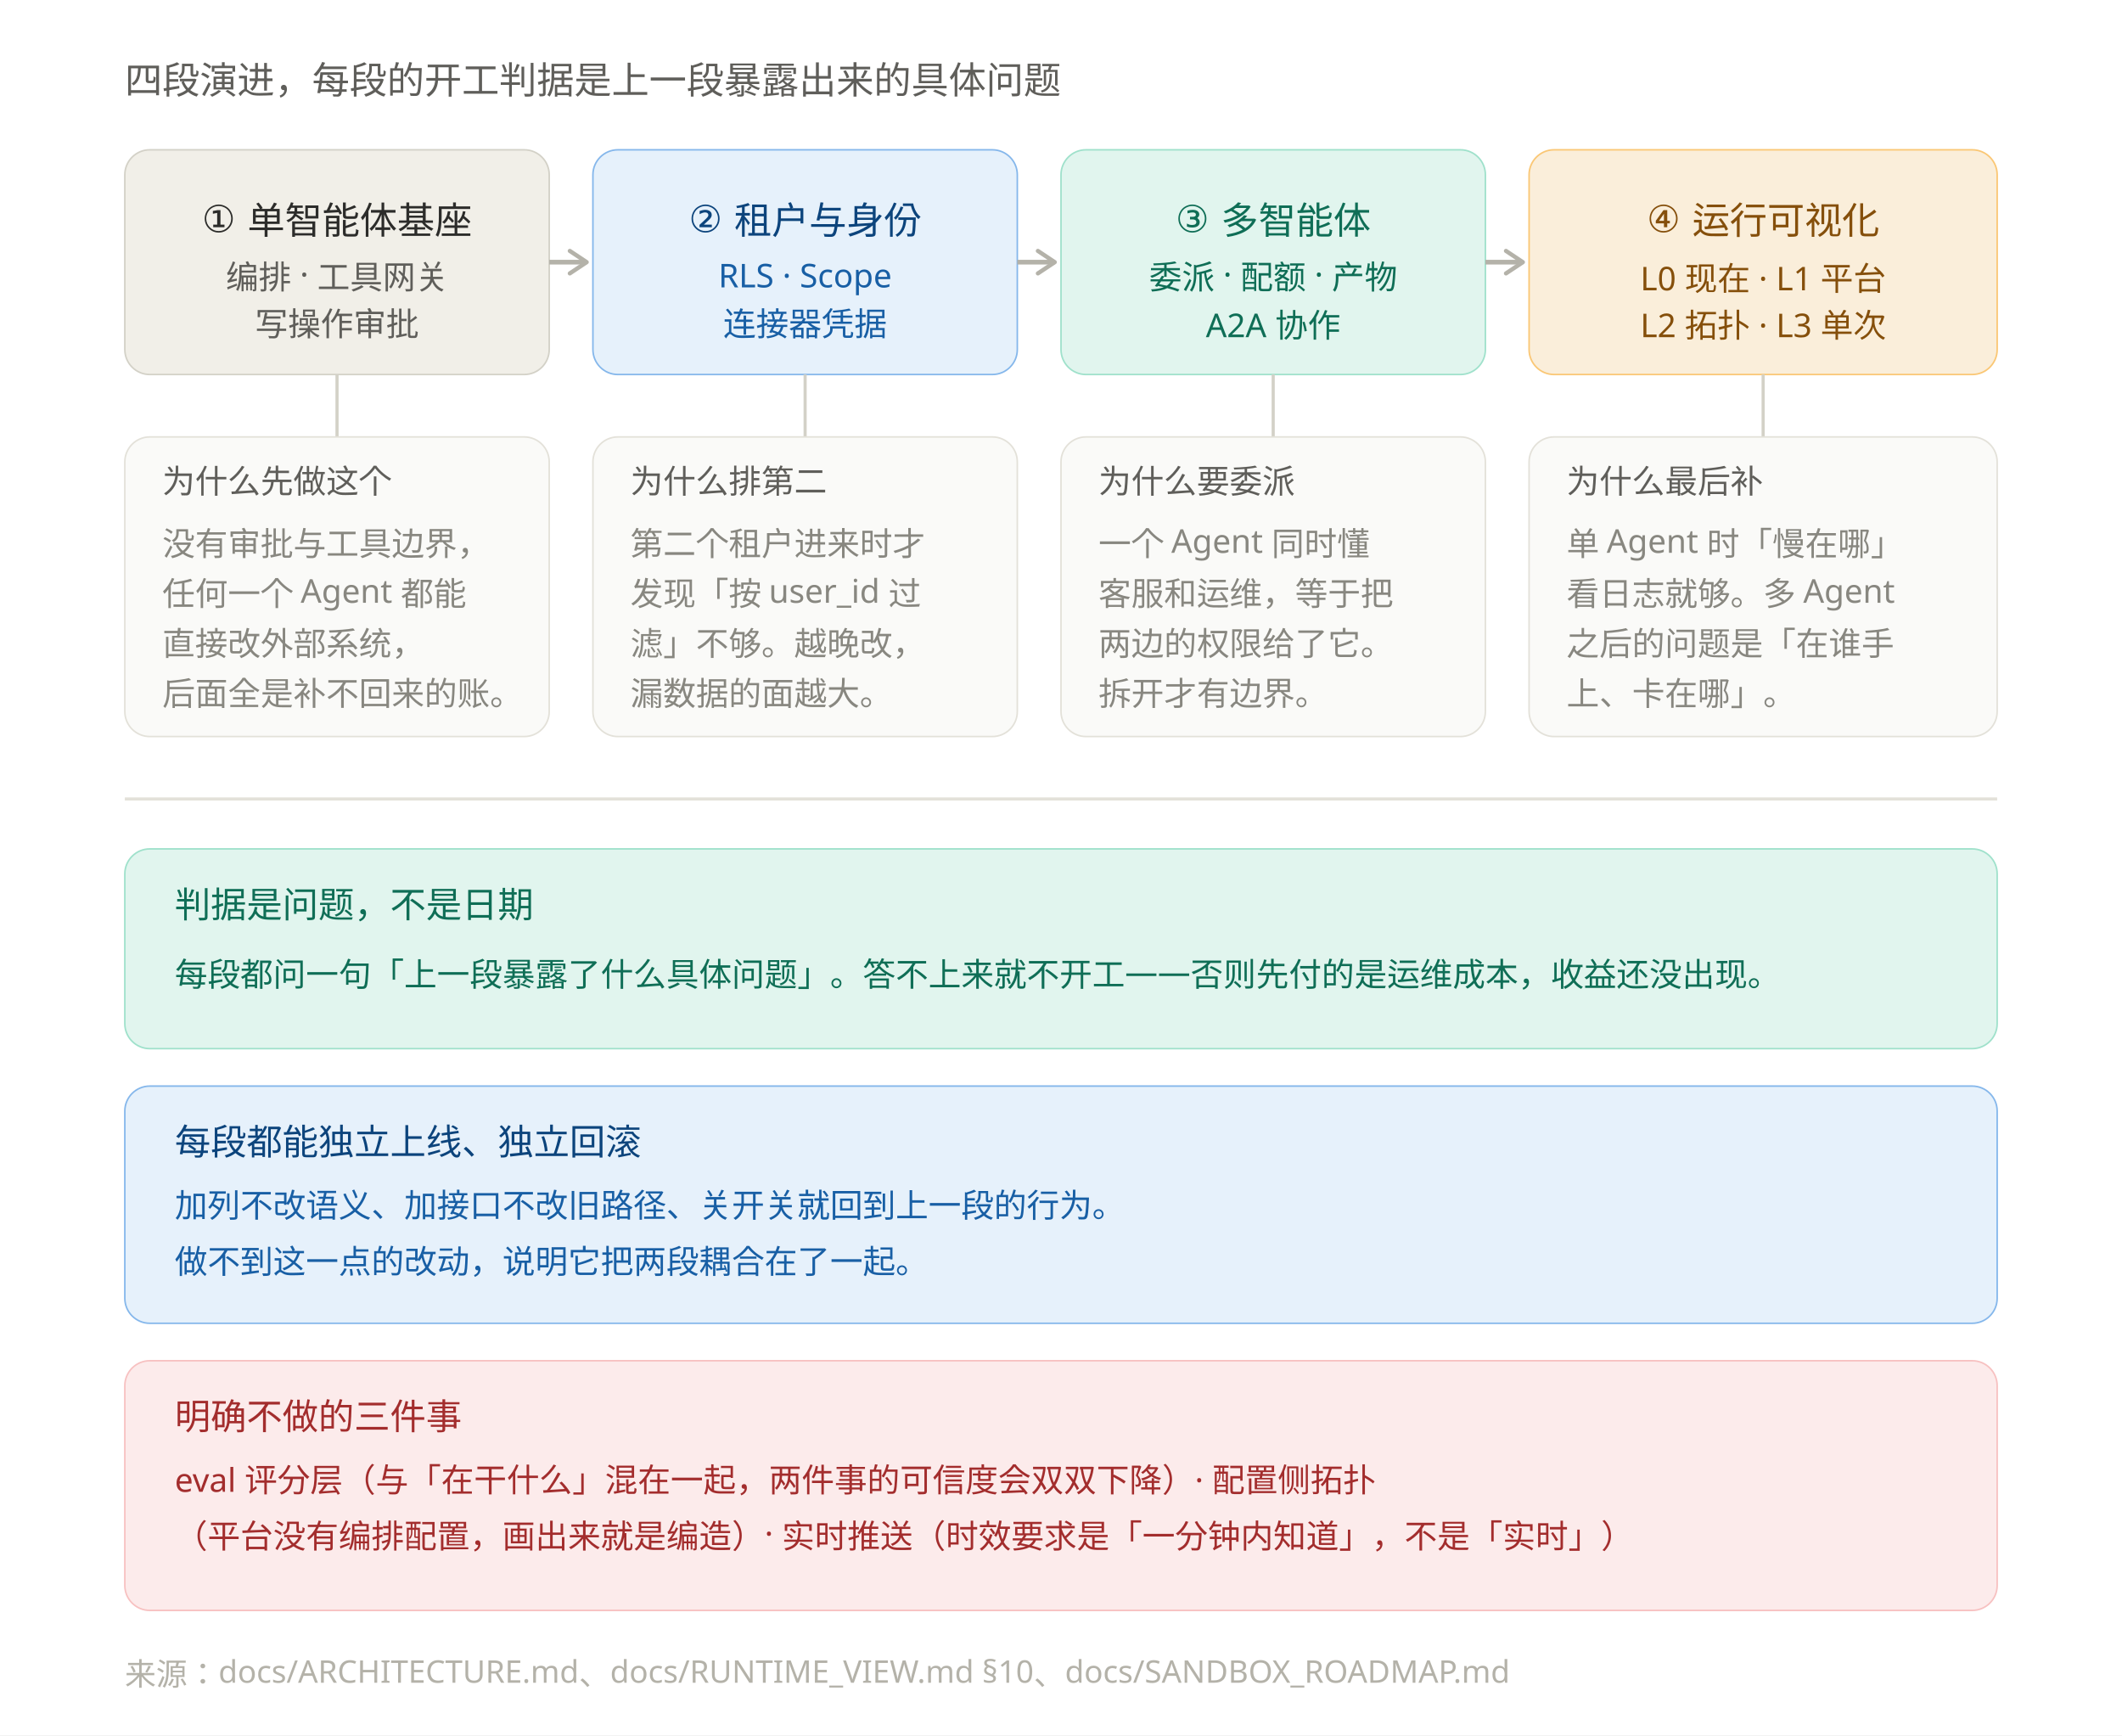
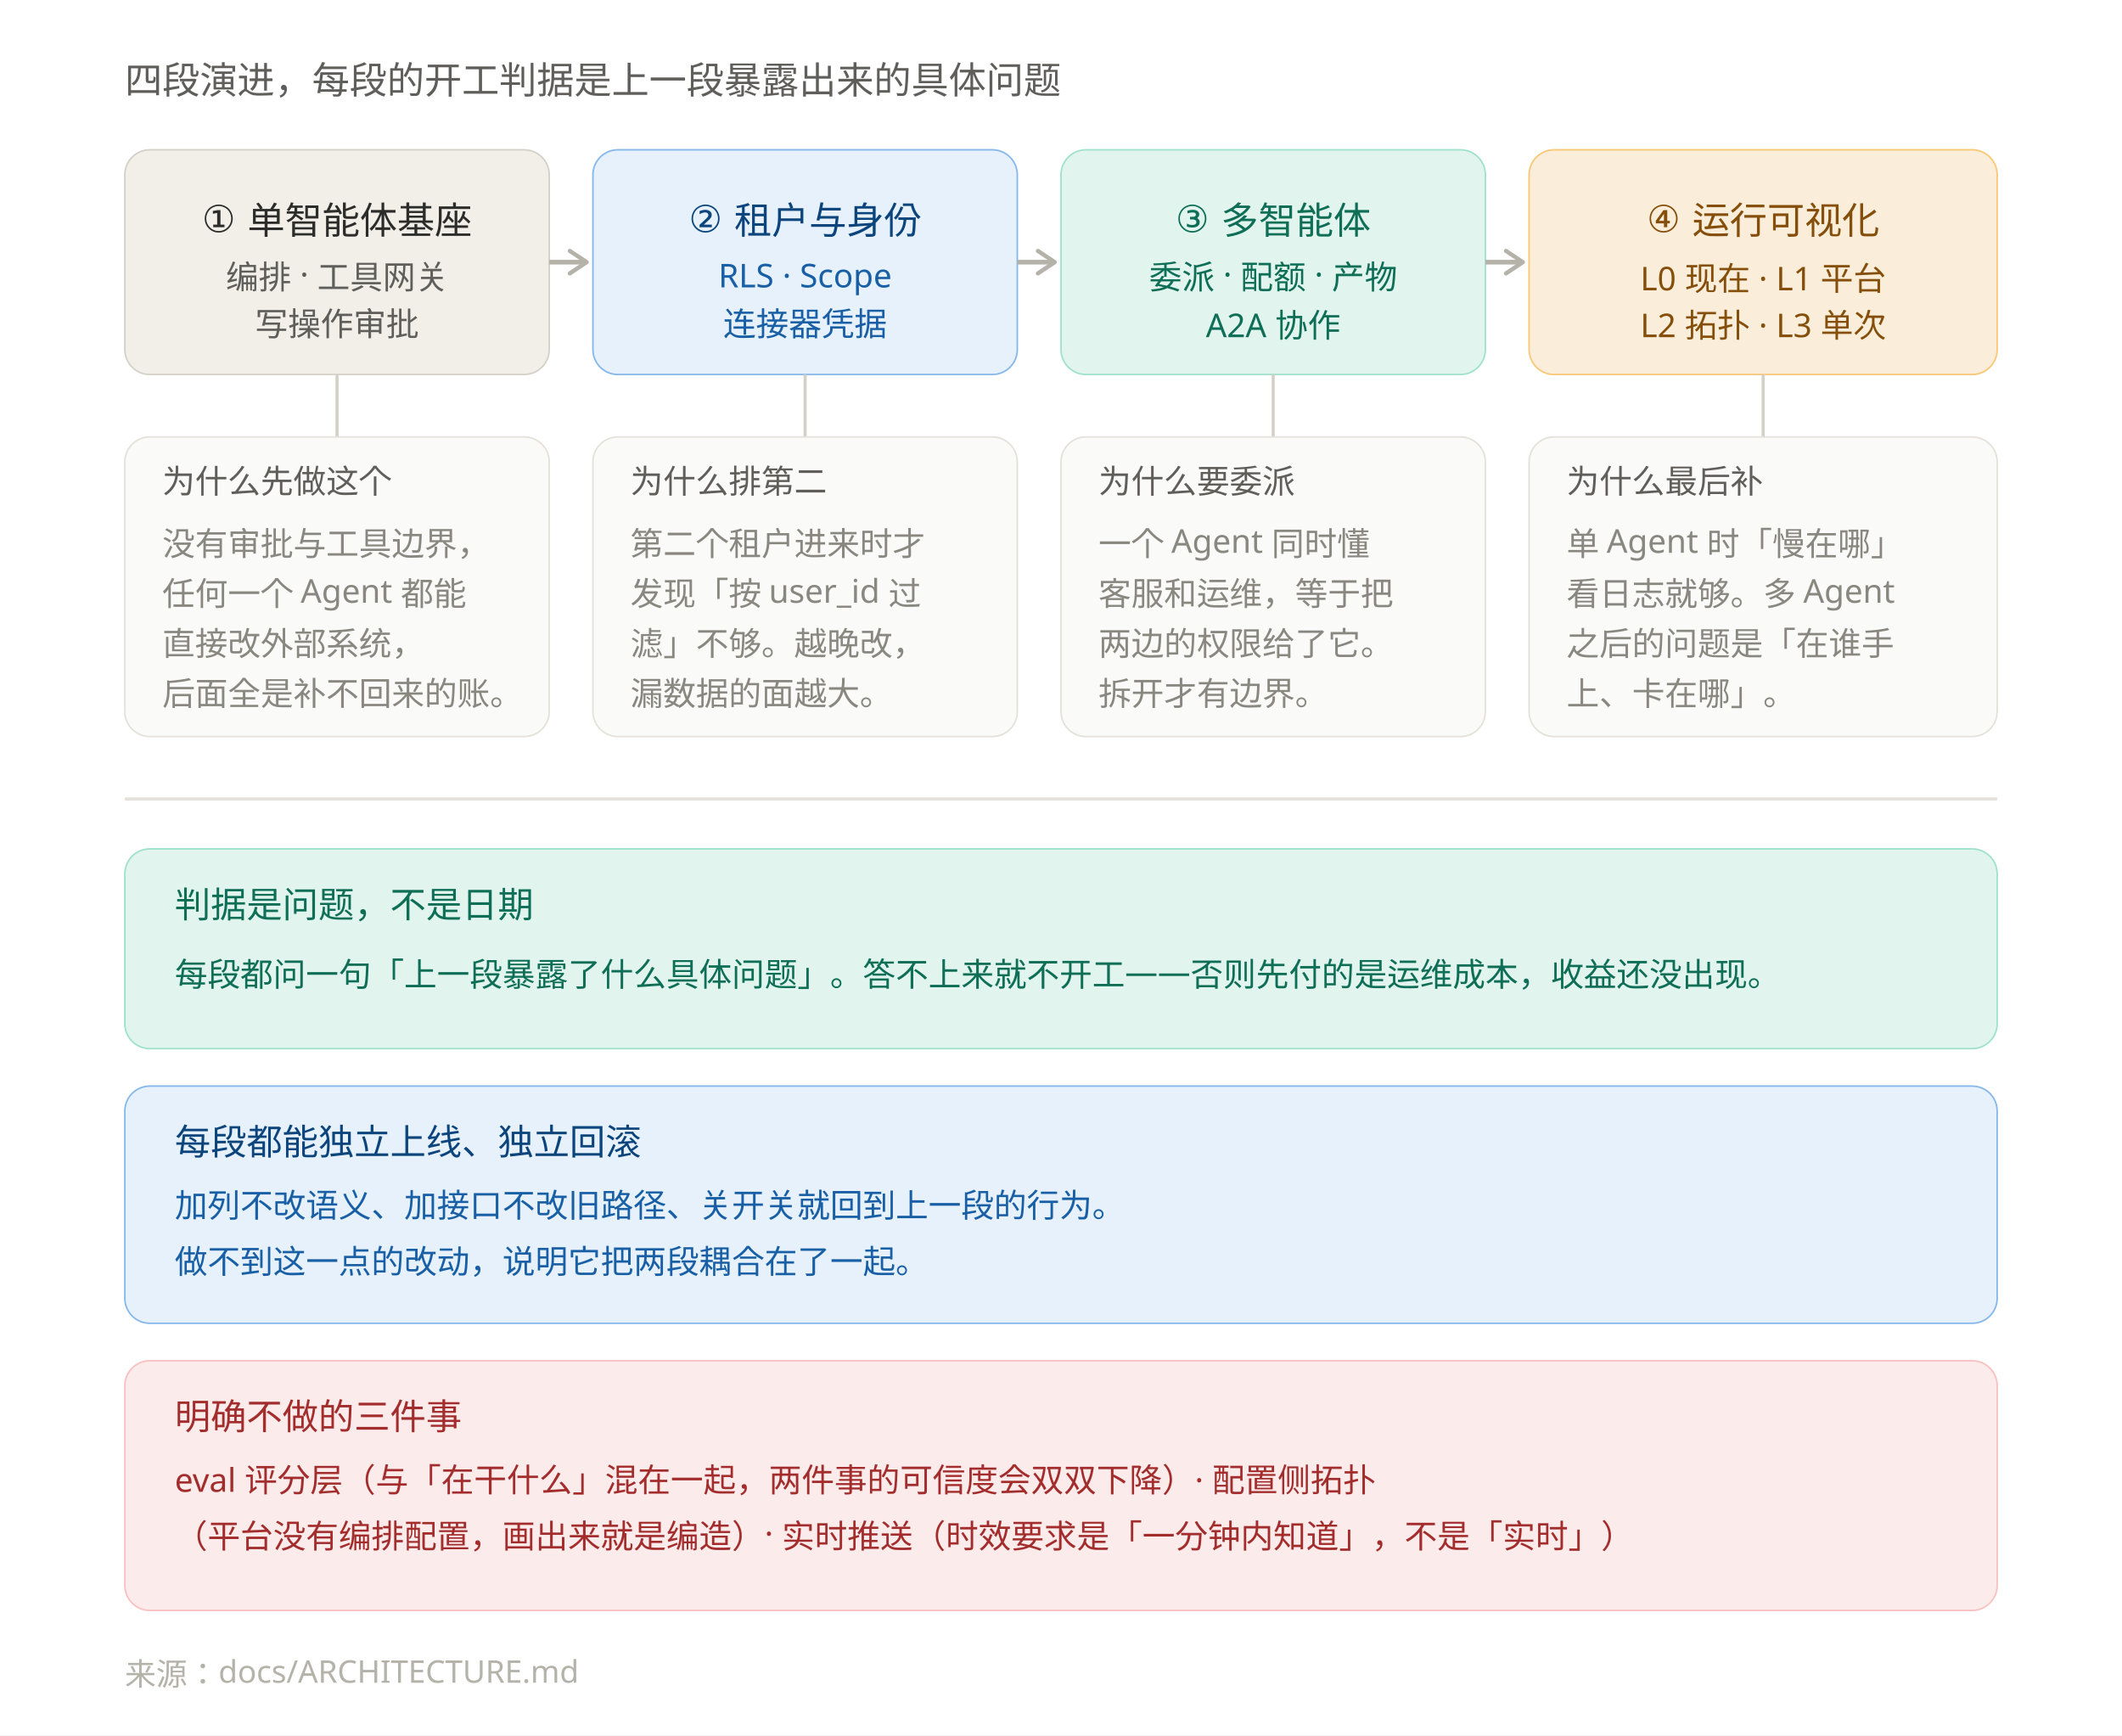
<svg xmlns="http://www.w3.org/2000/svg" viewBox="0 0 680 556" width="680" height="556" role="img" font-family="'PingFang SC','Microsoft YaHei',system-ui,sans-serif">
  <defs>
    <marker id="arrow" viewBox="0 0 10 10" refX="8" refY="5" markerWidth="6" markerHeight="6" orient="auto-start-reverse">
      <path d="M2 1L8 5L2 9" fill="none" stroke="context-stroke" stroke-width="1.5" stroke-linecap="round" stroke-linejoin="round" />
    </marker>
  </defs>
  <rect width="680" height="556" fill="#FFFFFF" />
  <text x="40" y="30" font-size="12" fill="#5F5E5A">四段演进，每段的开工判据是上一段暴露出来的具体问题</text>
  <rect x="40" y="48" width="136" height="72" rx="8" fill="#F1EFE8" stroke="#D3D1C7" stroke-width="0.5" />
  <text x="108" y="68" text-anchor="middle" dominant-baseline="central" font-size="12" fill="#2C2C2A">① 单智能体基座</text>
  <text x="108" y="88" text-anchor="middle" dominant-baseline="central" font-size="10.5" fill="#5F5E5A">编排 · 工具网关</text>
  <text x="108" y="103" text-anchor="middle" dominant-baseline="central" font-size="10.5" fill="#5F5E5A">写操作审批</text>
  <path d="M176 84 H188" fill="none" stroke="#B4B2A9" stroke-width="1.5" marker-end="url(#arrow)" />
  <rect x="190" y="48" width="136" height="72" rx="8" fill="#E6F1FB" stroke="#85B7EB" stroke-width="0.5" />
  <text x="258" y="68" text-anchor="middle" dominant-baseline="central" font-size="12" fill="#0C447C">② 租户与身份</text>
  <text x="258" y="88" text-anchor="middle" dominant-baseline="central" font-size="10.5" fill="#185FA5">RLS · Scope</text>
  <text x="258" y="103" text-anchor="middle" dominant-baseline="central" font-size="10.5" fill="#185FA5">连接器凭据</text>
  <path d="M326 84 H338" fill="none" stroke="#B4B2A9" stroke-width="1.5" marker-end="url(#arrow)" />
  <rect x="340" y="48" width="136" height="72" rx="8" fill="#E1F5EE" stroke="#9FE1CB" stroke-width="0.5" />
  <text x="408" y="68" text-anchor="middle" dominant-baseline="central" font-size="12" fill="#0F6E56">③ 多智能体</text>
  <text x="408" y="88" text-anchor="middle" dominant-baseline="central" font-size="10.5" fill="#0F6E56">委派 · 配额 · 产物</text>
  <text x="408" y="103" text-anchor="middle" dominant-baseline="central" font-size="10.5" fill="#0F6E56">A2A 协作</text>
  <path d="M476 84 H488" fill="none" stroke="#B4B2A9" stroke-width="1.5" marker-end="url(#arrow)" />
  <rect x="490" y="48" width="150" height="72" rx="8" fill="#FAEEDA" stroke="#FAC775" stroke-width="0.5" />
  <text x="565" y="68" text-anchor="middle" dominant-baseline="central" font-size="12" fill="#854F0B">④ 运行可视化</text>
  <text x="565" y="88" text-anchor="middle" dominant-baseline="central" font-size="10.5" fill="#854F0B">L0 现在 · L1 平台</text>
  <text x="565" y="103" text-anchor="middle" dominant-baseline="central" font-size="10.5" fill="#854F0B">L2 拓扑 · L3 单次</text>
  <path d="M108 120 V140" fill="none" stroke="#D3D1C7" stroke-width="1" />
  <path d="M258 120 V140" fill="none" stroke="#D3D1C7" stroke-width="1" />
  <path d="M408 120 V140" fill="none" stroke="#D3D1C7" stroke-width="1" />
  <path d="M565 120 V140" fill="none" stroke="#D3D1C7" stroke-width="1" />
  <rect x="40" y="140" width="136" height="96" rx="8" fill="#FAFAF8" stroke="#E3E1D9" stroke-width="0.5" />
  <text x="52" y="158" font-size="10.5" fill="#5F5E5A">为什么先做这个</text>
  <text x="52" y="178" font-size="10.5" fill="#888780">没有审批与工具边界，</text>
  <text x="52" y="194" font-size="10.5" fill="#888780">任何一个 Agent 都能</text>
  <text x="52" y="210" font-size="10.5" fill="#888780">直接改外部系统，</text>
  <text x="52" y="226" font-size="10.5" fill="#888780">后面全是补不回来的账。</text>
  <rect x="190" y="140" width="136" height="96" rx="8" fill="#FAFAF8" stroke="#E3E1D9" stroke-width="0.5" />
  <text x="202" y="158" font-size="10.5" fill="#5F5E5A">为什么排第二</text>
  <text x="202" y="178" font-size="10.5" fill="#888780">第二个租户进来时才</text>
  <text x="202" y="194" font-size="10.5" fill="#888780">发现「按 user_id 过</text>
  <text x="202" y="210" font-size="10.5" fill="#888780">滤」不够。越晚改，</text>
  <text x="202" y="226" font-size="10.5" fill="#888780">漏数据的面越大。</text>
  <rect x="340" y="140" width="136" height="96" rx="8" fill="#FAFAF8" stroke="#E3E1D9" stroke-width="0.5" />
  <text x="352" y="158" font-size="10.5" fill="#5F5E5A">为什么要委派</text>
  <text x="352" y="178" font-size="10.5" fill="#888780">一个 Agent 同时懂</text>
  <text x="352" y="194" font-size="10.5" fill="#888780">客服和运维，等于把</text>
  <text x="352" y="210" font-size="10.5" fill="#888780">两边的权限给了它。</text>
  <text x="352" y="226" font-size="10.5" fill="#888780">拆开才有边界。</text>
  <rect x="490" y="140" width="150" height="96" rx="8" fill="#FAFAF8" stroke="#E3E1D9" stroke-width="0.5" />
  <text x="502" y="158" font-size="10.5" fill="#5F5E5A">为什么最后补</text>
  <text x="502" y="178" font-size="10.5" fill="#888780">单 Agent 时「慢在哪」</text>
  <text x="502" y="194" font-size="10.5" fill="#888780">看日志就够。多 Agent</text>
  <text x="502" y="210" font-size="10.5" fill="#888780">之后的问题是「在谁手</text>
  <text x="502" y="226" font-size="10.5" fill="#888780">上、卡在哪」。</text>
  <path d="M40 256 H640" fill="none" stroke="#E3E1D9" stroke-width="1" />
  <rect x="40" y="272" width="600" height="64" rx="8" fill="#E1F5EE" stroke="#9FE1CB" stroke-width="0.5" />
  <text x="56" y="294" font-size="11.5" fill="#0F6E56">判据是问题，不是日期</text>
  <text x="56" y="316" font-size="10.5" fill="#0F6E56">每段都问一句「上一段暴露了什么具体问题」。答不上来就不开工——否则先付的是运维成本，收益还没出现。</text>
  <rect x="40" y="348" width="600" height="76" rx="8" fill="#E6F1FB" stroke="#85B7EB" stroke-width="0.5" />
  <text x="56" y="370" font-size="11.5" fill="#0C447C">每段都能独立上线、独立回滚</text>
  <text x="56" y="390" font-size="10.5" fill="#185FA5">加列不改语义、加接口不改旧路径、关开关就回到上一段的行为。</text>
  <text x="56" y="408" font-size="10.5" fill="#185FA5">做不到这一点的改动，说明它把两段耦合在了一起。</text>
  <rect x="40" y="436" width="600" height="80" rx="8" fill="#FCEBEB" stroke="#F7C1C1" stroke-width="0.5" />
  <text x="56" y="458" font-size="11.5" fill="#A32D2D">明确不做的三件事</text>
  <text x="56" y="478" font-size="10.5" fill="#A32D2D">eval 评分层（与「在干什么」混在一起，两件事的可信度会双双下降）· 配置侧拓扑</text>
  <text x="56" y="496" font-size="10.5" fill="#A32D2D">（平台没有编排配置，画出来就是编造）· 实时推送（时效要求是「一分钟内知道」，不是「实时」）</text>
-   <text x="40" y="540" font-size="10" fill="#B4B2A9">来源：docs/ARCHITECTURE.md、docs/RUNTIME_VIEW.md §10、docs/SANDBOX_ROADMAP.md</text>
+   <text x="40" y="540" font-size="10" fill="#B4B2A9">来源：docs/ARCHITECTURE.md</text>
</svg>
